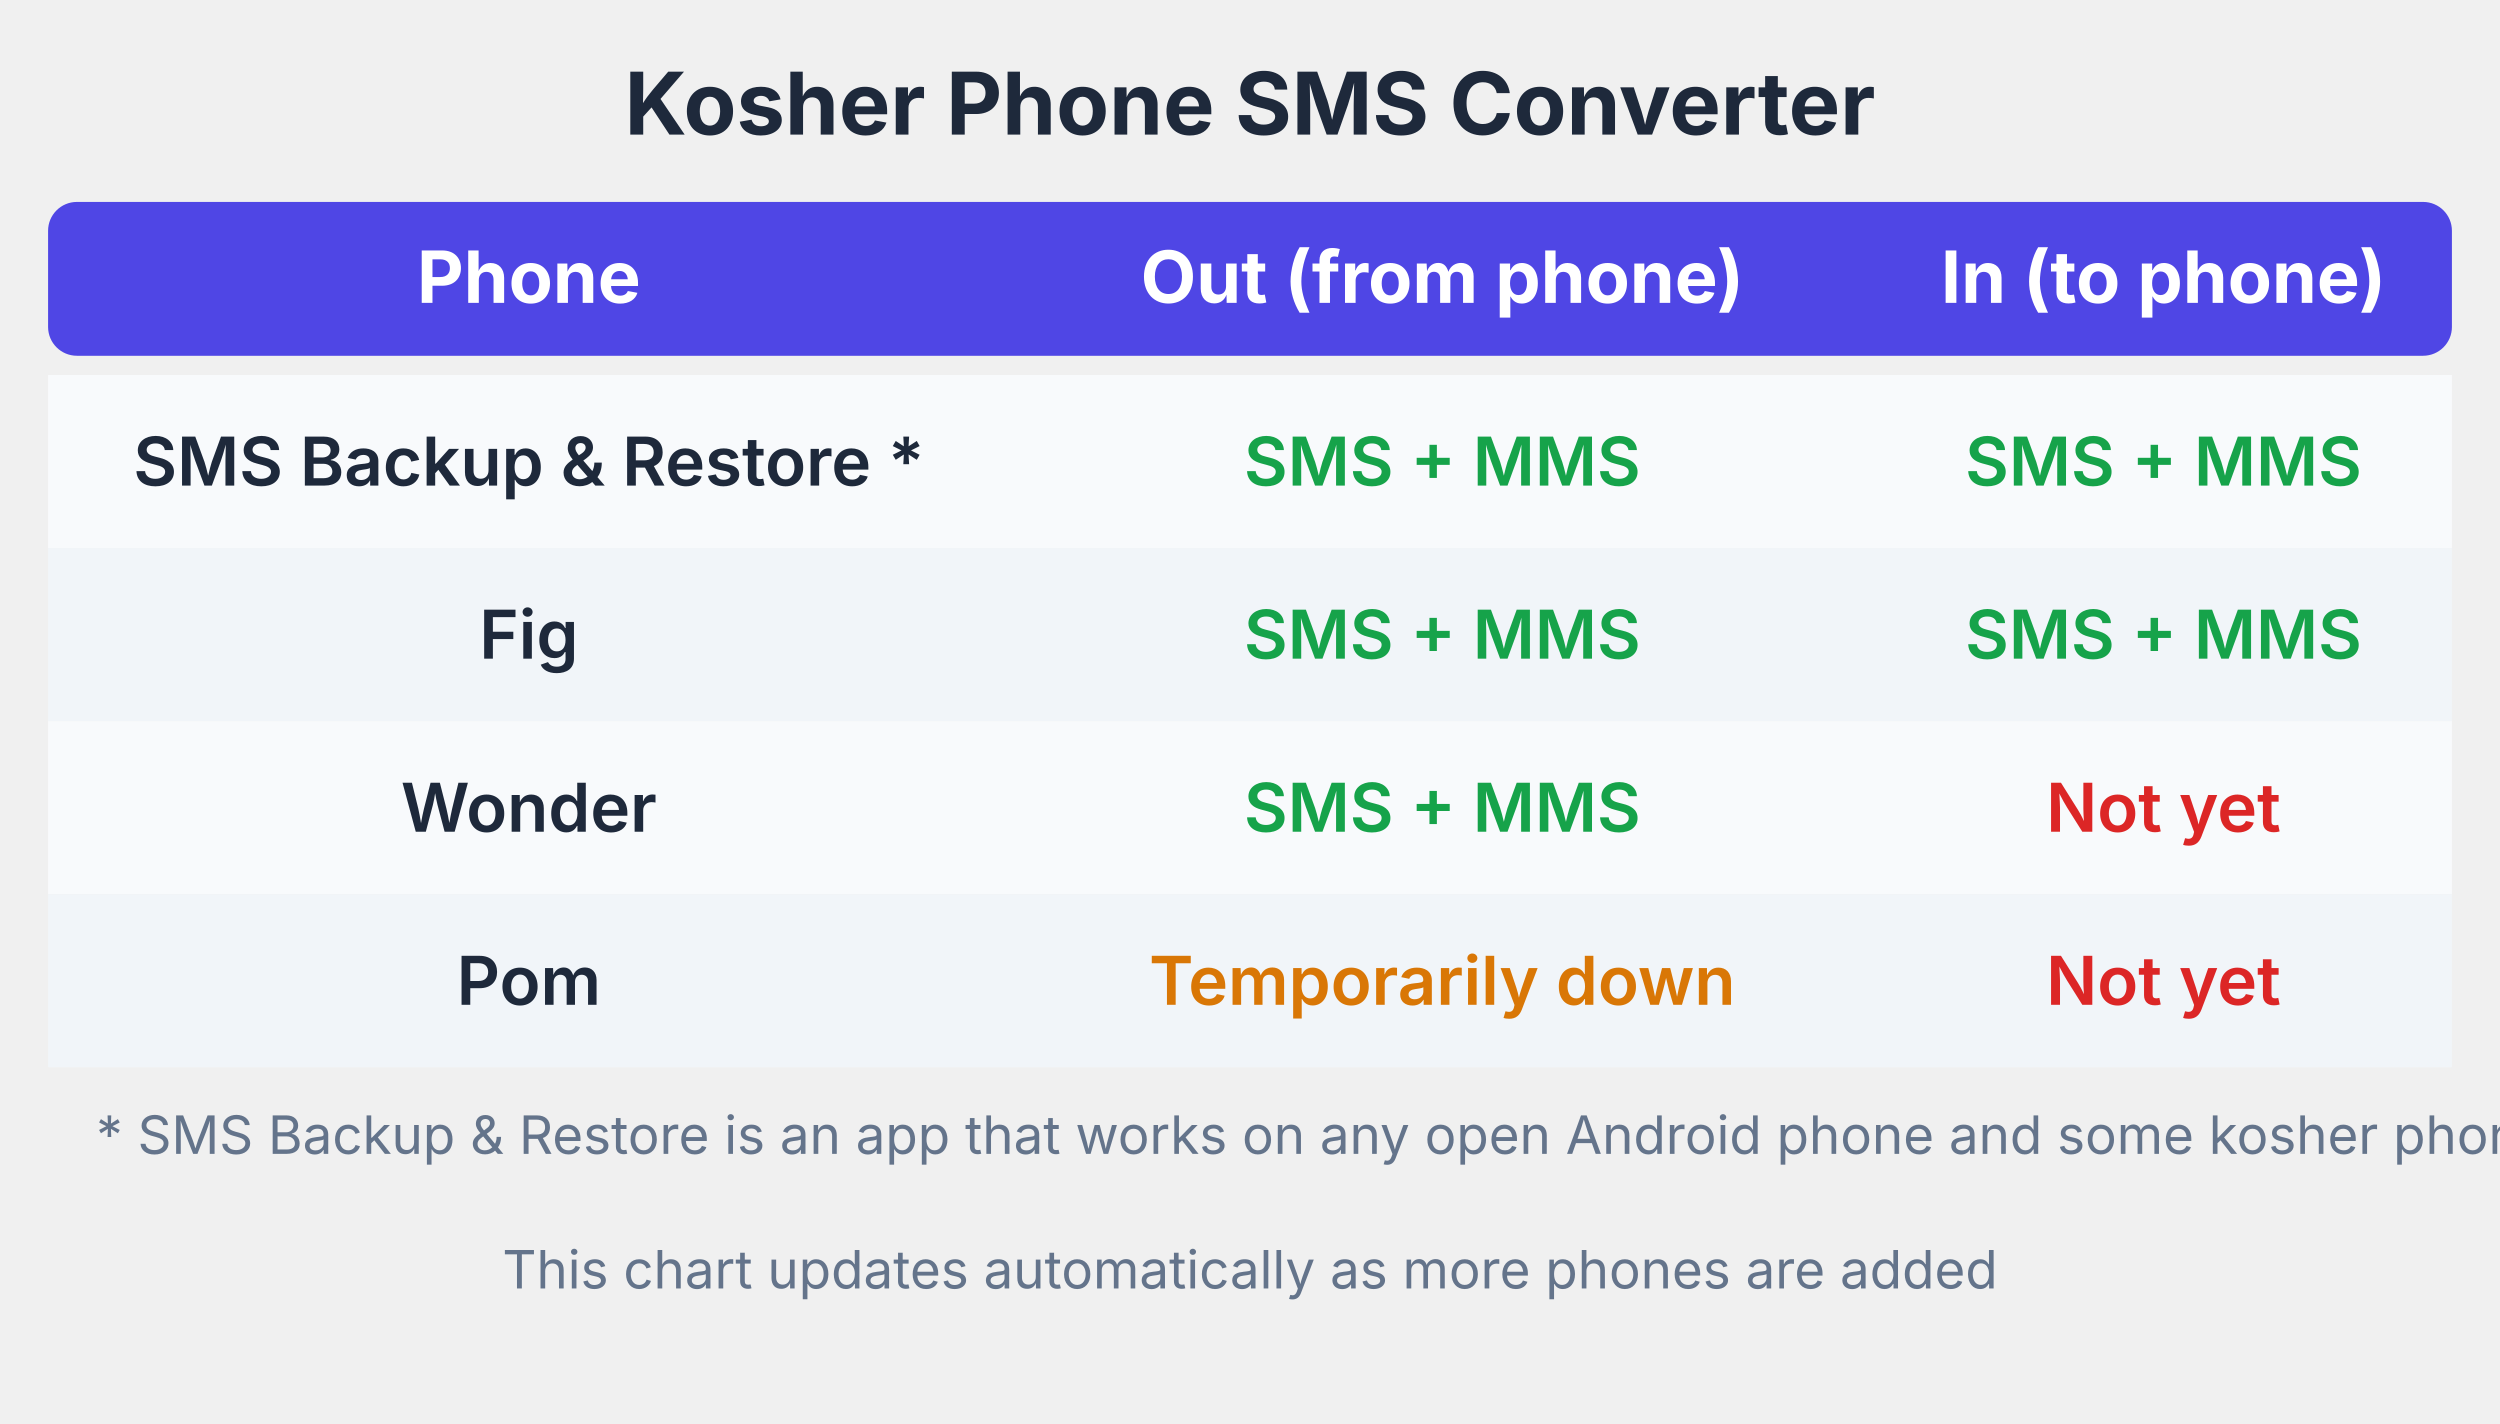
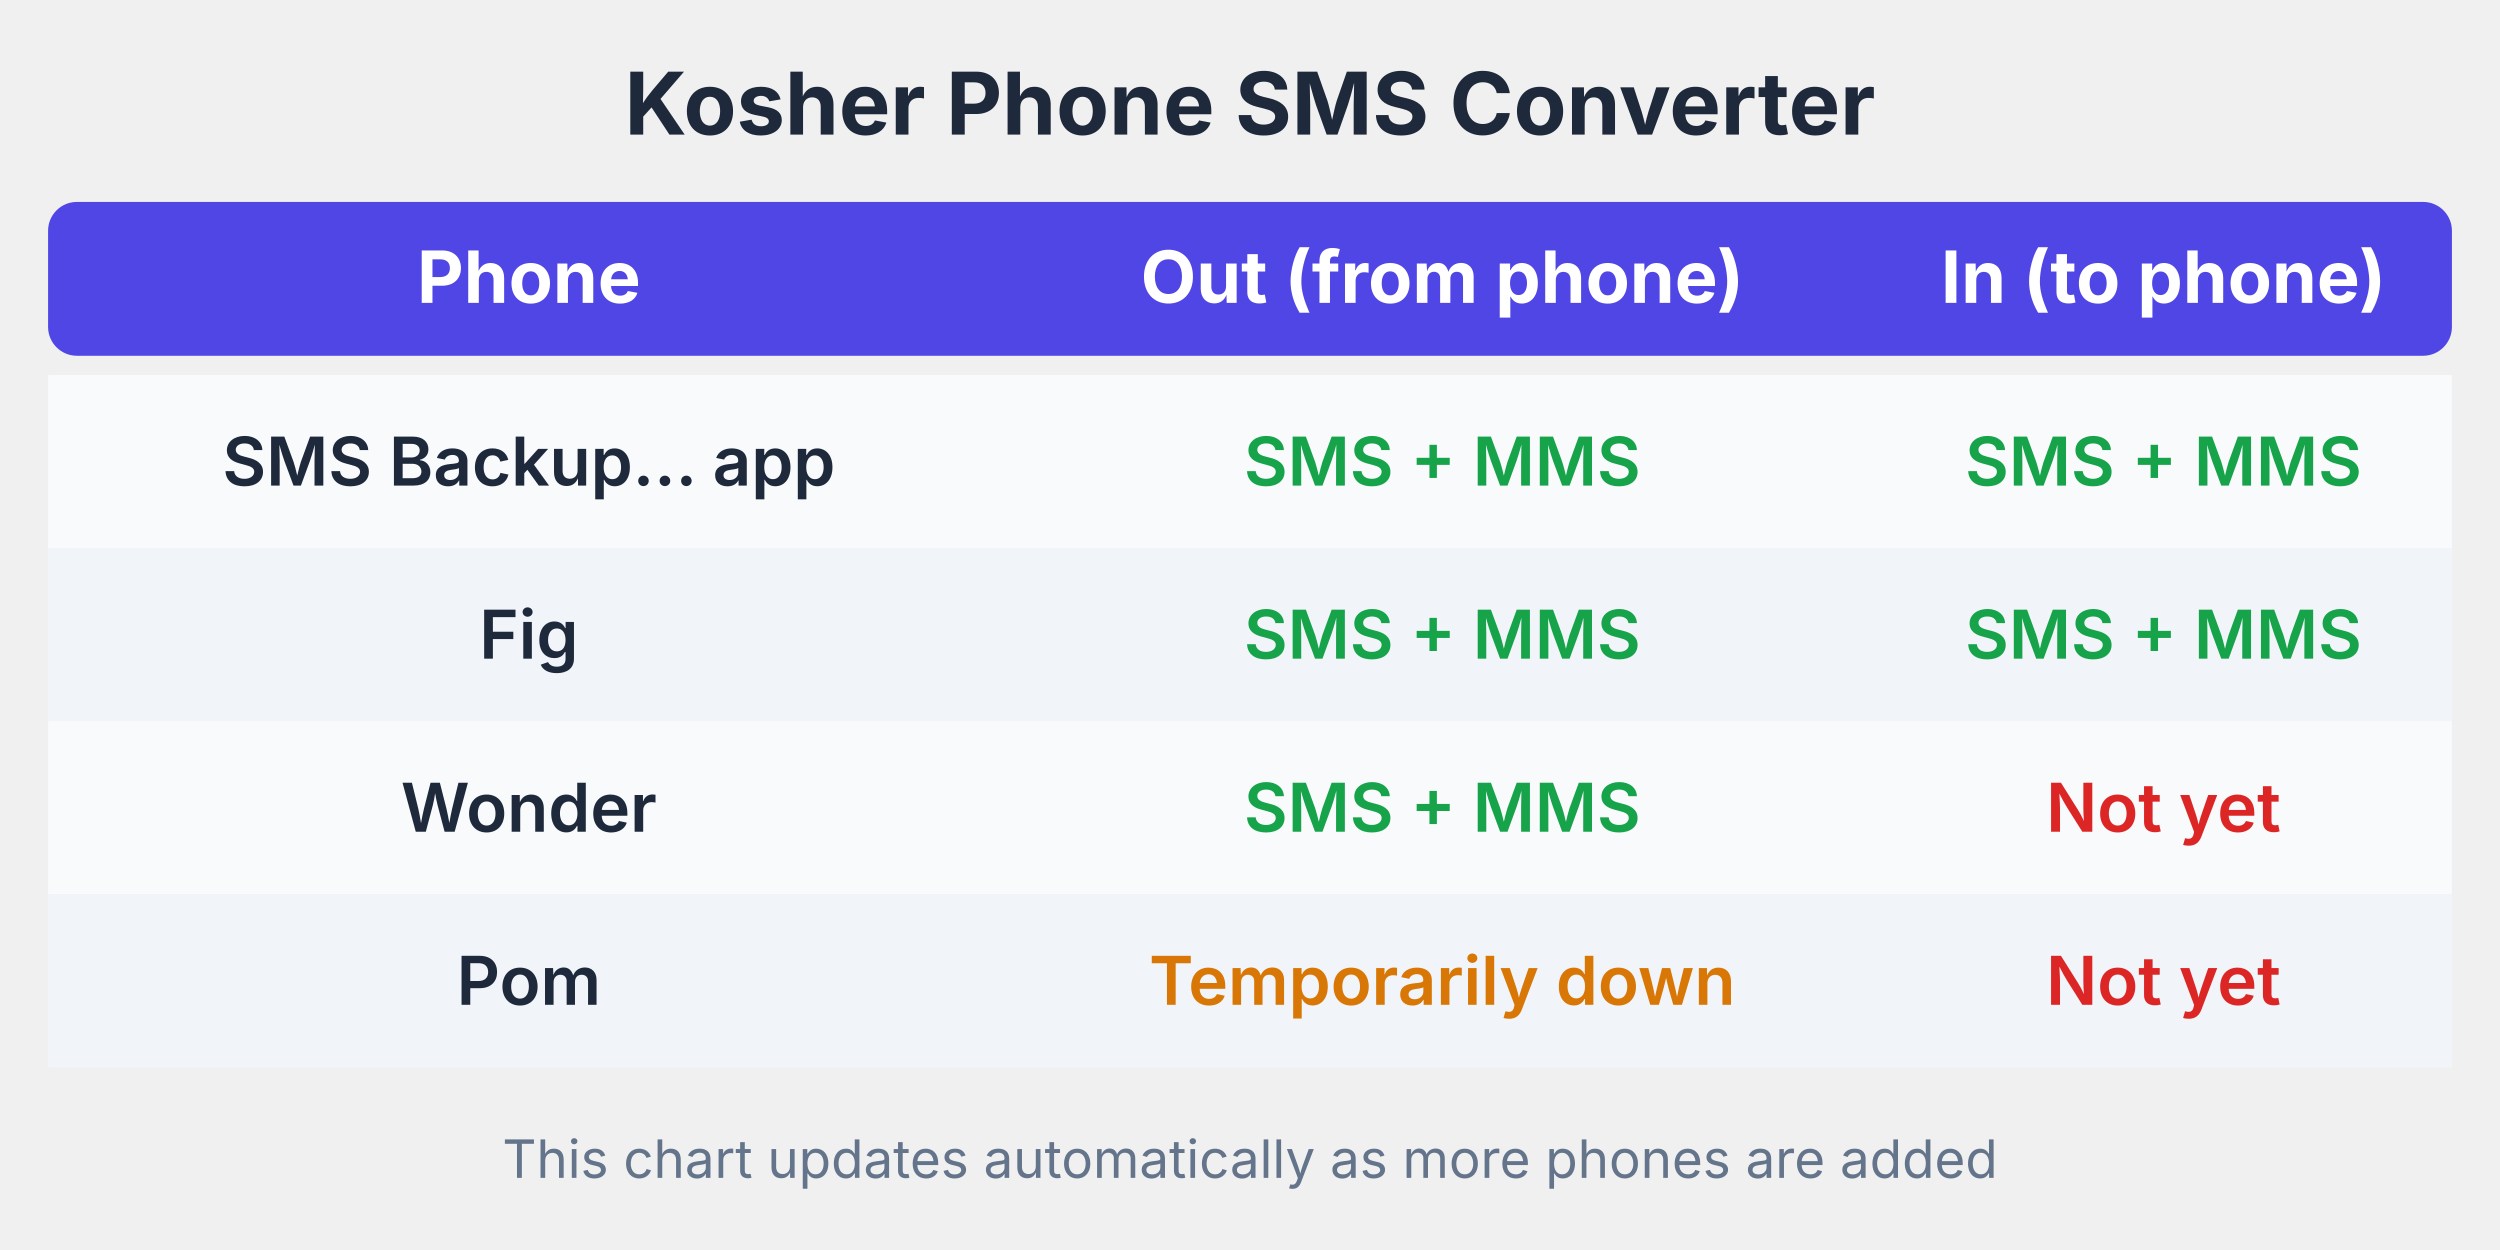
- <svg xmlns="http://www.w3.org/2000/svg" width="520" height="296" viewBox="0 0 520 296">
+ <svg xmlns="http://www.w3.org/2000/svg" width="520" height="260" viewBox="0 0 520 260">
  <style>
    text { font-family: -apple-system, BlinkMacSystemFont, 'Segoe UI', sans-serif; font-size: 14px; fill: #1e293b; }
    .header { font-weight: 700; font-size: 15px; fill: #fff; }
    .phone { font-weight: 600; }
+     .phone-sub { font-size: 10px; fill: #64748b; font-weight: 400; }
    .yes { fill: #16a34a; font-weight: 600; }
    .no { fill: #dc2626; font-weight: 600; }
    .warn { fill: #d97706; font-weight: 600; }
-     .unknown { fill: #6b7280; font-weight: 600; }
    .title { font-size: 18px; font-weight: 700; fill: #1e293b; }
    .footnote { font-size: 11px; fill: #64748b; }
  </style>
  <text x="260" y="28" text-anchor="middle" class="title">Kosher Phone SMS Converter</text>
  <rect x="10" y="42" width="500" height="32" rx="6" fill="#4f46e5" />
  <text x="110" y="63" text-anchor="middle" class="header">Phone</text>
  <text x="300" y="63" text-anchor="middle" class="header">Out (from phone)</text>
  <text x="450" y="63" text-anchor="middle" class="header">In (to phone)</text>
  <rect x="10" y="78" width="500" height="36" rx="0" fill="#f8fafc" />
-   <text x="110" y="101" text-anchor="middle" class="phone">SMS Backup &amp; Restore *</text>
+   <text x="110" y="101" text-anchor="middle" class="phone">SMS Backup… app</text>
  <text x="300" y="101" text-anchor="middle" class="yes">SMS + MMS</text>
  <text x="450" y="101" text-anchor="middle" class="yes">SMS + MMS</text>
  <rect x="10" y="114" width="500" height="36" rx="0" fill="#f1f5f9" />
  <text x="110" y="137" text-anchor="middle" class="phone">Fig</text>
  <text x="300" y="137" text-anchor="middle" class="yes">SMS + MMS</text>
  <text x="450" y="137" text-anchor="middle" class="yes">SMS + MMS</text>
  <rect x="10" y="150" width="500" height="36" rx="0" fill="#f8fafc" />
  <text x="110" y="173" text-anchor="middle" class="phone">Wonder</text>
  <text x="300" y="173" text-anchor="middle" class="yes">SMS + MMS</text>
  <text x="450" y="173" text-anchor="middle" class="no">Not yet</text>
  <rect x="10" y="186" width="500" height="36" rx="0" fill="#f1f5f9" />
  <text x="110" y="209" text-anchor="middle" class="phone">Pom</text>
  <text x="300" y="209" text-anchor="middle" class="warn">Temporarily down</text>
  <text x="450" y="209" text-anchor="middle" class="no">Not yet</text>
-   <text x="20" y="240" class="footnote">* SMS Backup &amp; Restore is an app that works on any open Android phone and some kosher phones</text>
-   <text x="260" y="268" text-anchor="middle" class="footnote">This chart updates automatically as more phones are added</text>
+   <text x="260" y="245" text-anchor="middle" class="footnote">This chart updates automatically as more phones are added</text>
</svg>
